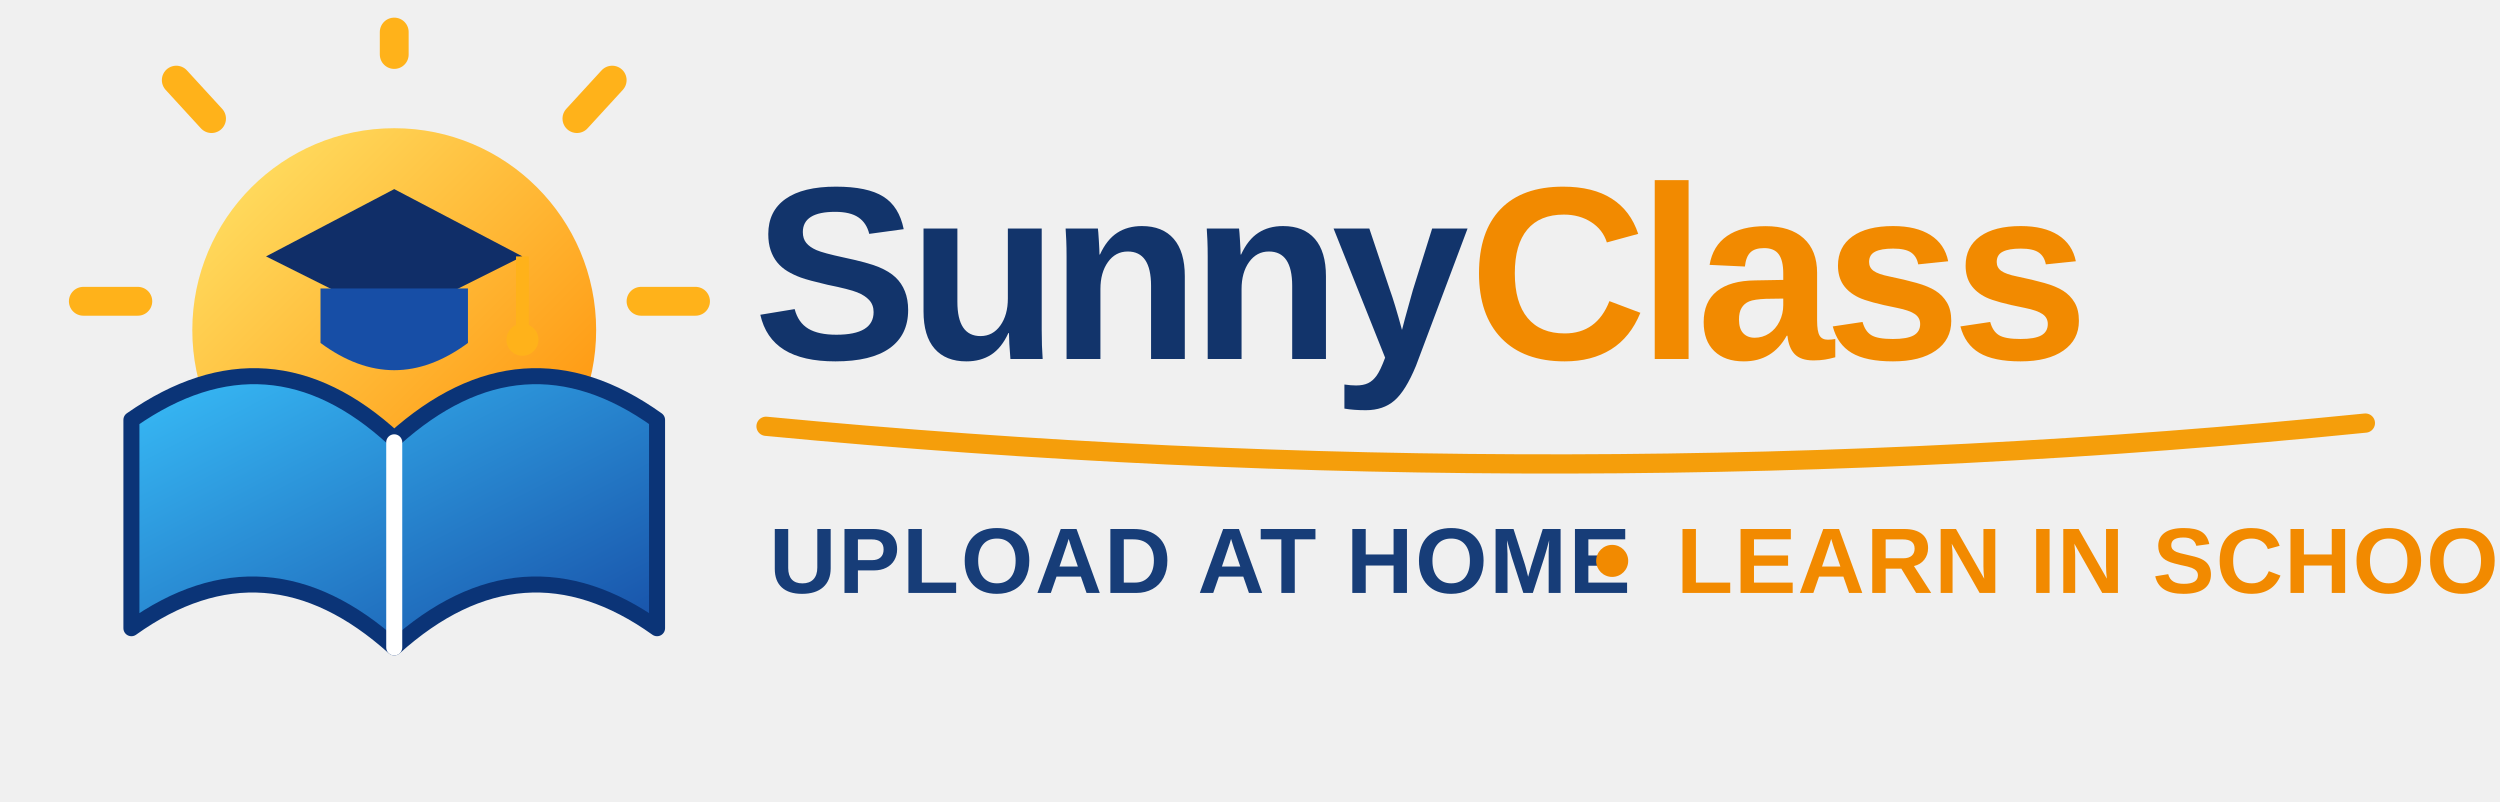
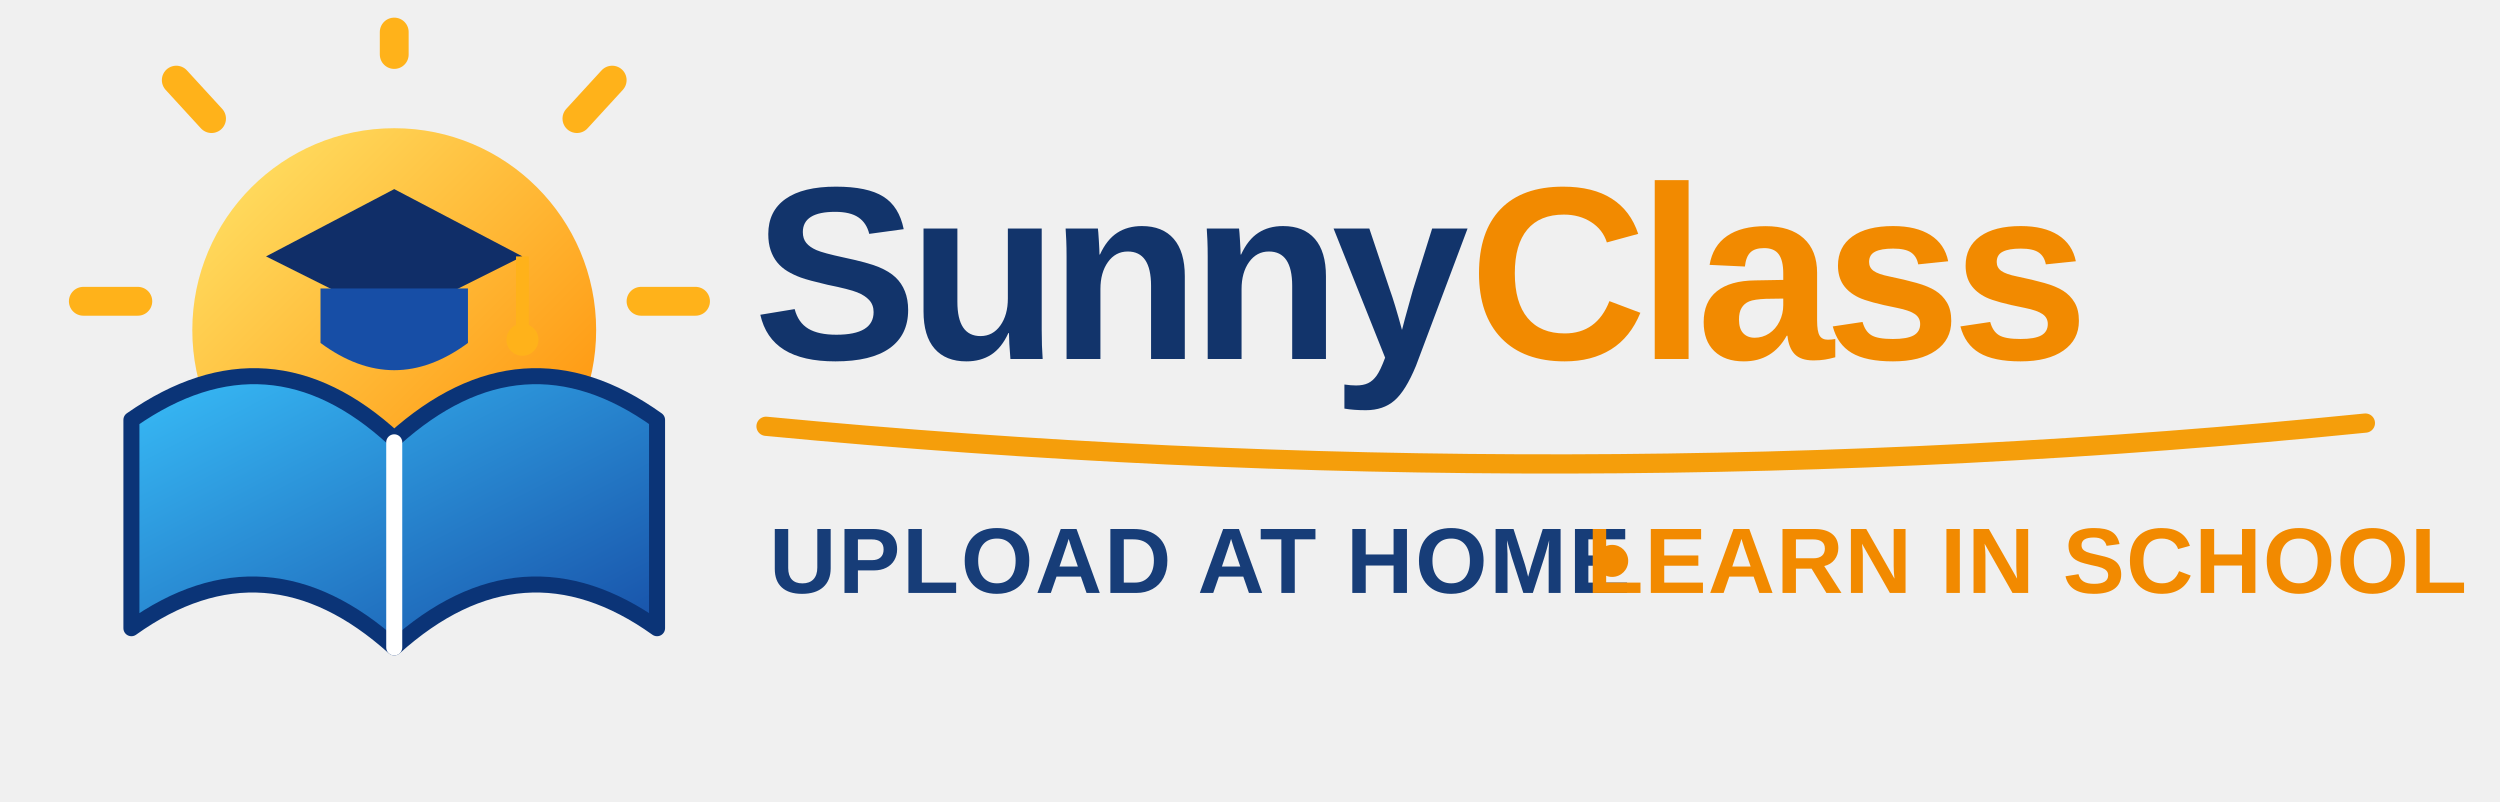
<svg xmlns="http://www.w3.org/2000/svg" viewBox="0 0 780 250" role="img" aria-labelledby="title desc">
  <defs>
    <linearGradient id="sun" x1="0" y1="0" x2="1" y2="1">
      <stop stop-color="#ffe66b" />
      <stop offset="1" stop-color="#ff8a00" />
    </linearGradient>
    <linearGradient id="blue" x1="0" y1="0" x2="1" y2="1">
      <stop stop-color="#38bdf8" />
      <stop offset="1" stop-color="#174ea6" />
    </linearGradient>
  </defs>
  <g transform="translate(18 12)">
    <circle cx="105" cy="91" r="63" fill="url(#sun)" />
    <g stroke="#ffb21a" stroke-width="9" stroke-linecap="round">
      <path d="M105 5V-2M48 25 37 13M162 25l11-12M25 82H8M182 82h17" />
    </g>
    <path d="M23 119Q66 89 105 125Q145 89 187 119L187 184Q145 154 105 190Q65 154 23 184Z" fill="url(#blue)" stroke="#0b3477" stroke-width="5" stroke-linejoin="round" />
    <path d="M105 126V190" stroke="#fff" stroke-width="5" stroke-linecap="round" />
    <path d="M65 68 105 47l40 21-40 20Z" fill="#102e68" />
    <path d="M82 78v17q23 17 46 0V78" fill="#174ea6" />
    <path d="M145 68v22" stroke="#ffb21a" stroke-width="4" />
    <circle cx="145" cy="94" r="5" fill="#ffb21a" />
  </g>
  <text x="235" y="112" font-family="Arial, sans-serif" font-size="77" font-weight="800" letter-spacing="-3" fill="#12346b">Sunny<tspan fill="#f28a00">Class</tspan>
  </text>
  <path d="M239 133Q490 157 738 132" fill="none" stroke="#f59e0b" stroke-width="6" stroke-linecap="round" />
  <text x="240" y="185" font-family="Arial, sans-serif" font-size="29" font-weight="700" letter-spacing=".6" fill="#173d78">UPLOAD AT HOME</text>
  <circle cx="503" cy="175" r="5" fill="#f28a00" />
-   <text x="523" y="185" font-family="Arial, sans-serif" font-size="29" font-weight="700" letter-spacing=".4" fill="#f28a00">LEARN IN SCHOOL</text>
+   <text x="495" y="185" font-family="Arial, sans-serif" font-size="29" font-weight="700" letter-spacing=".4" fill="#f28a00">LEARN IN SCHOOL</text>
</svg>
